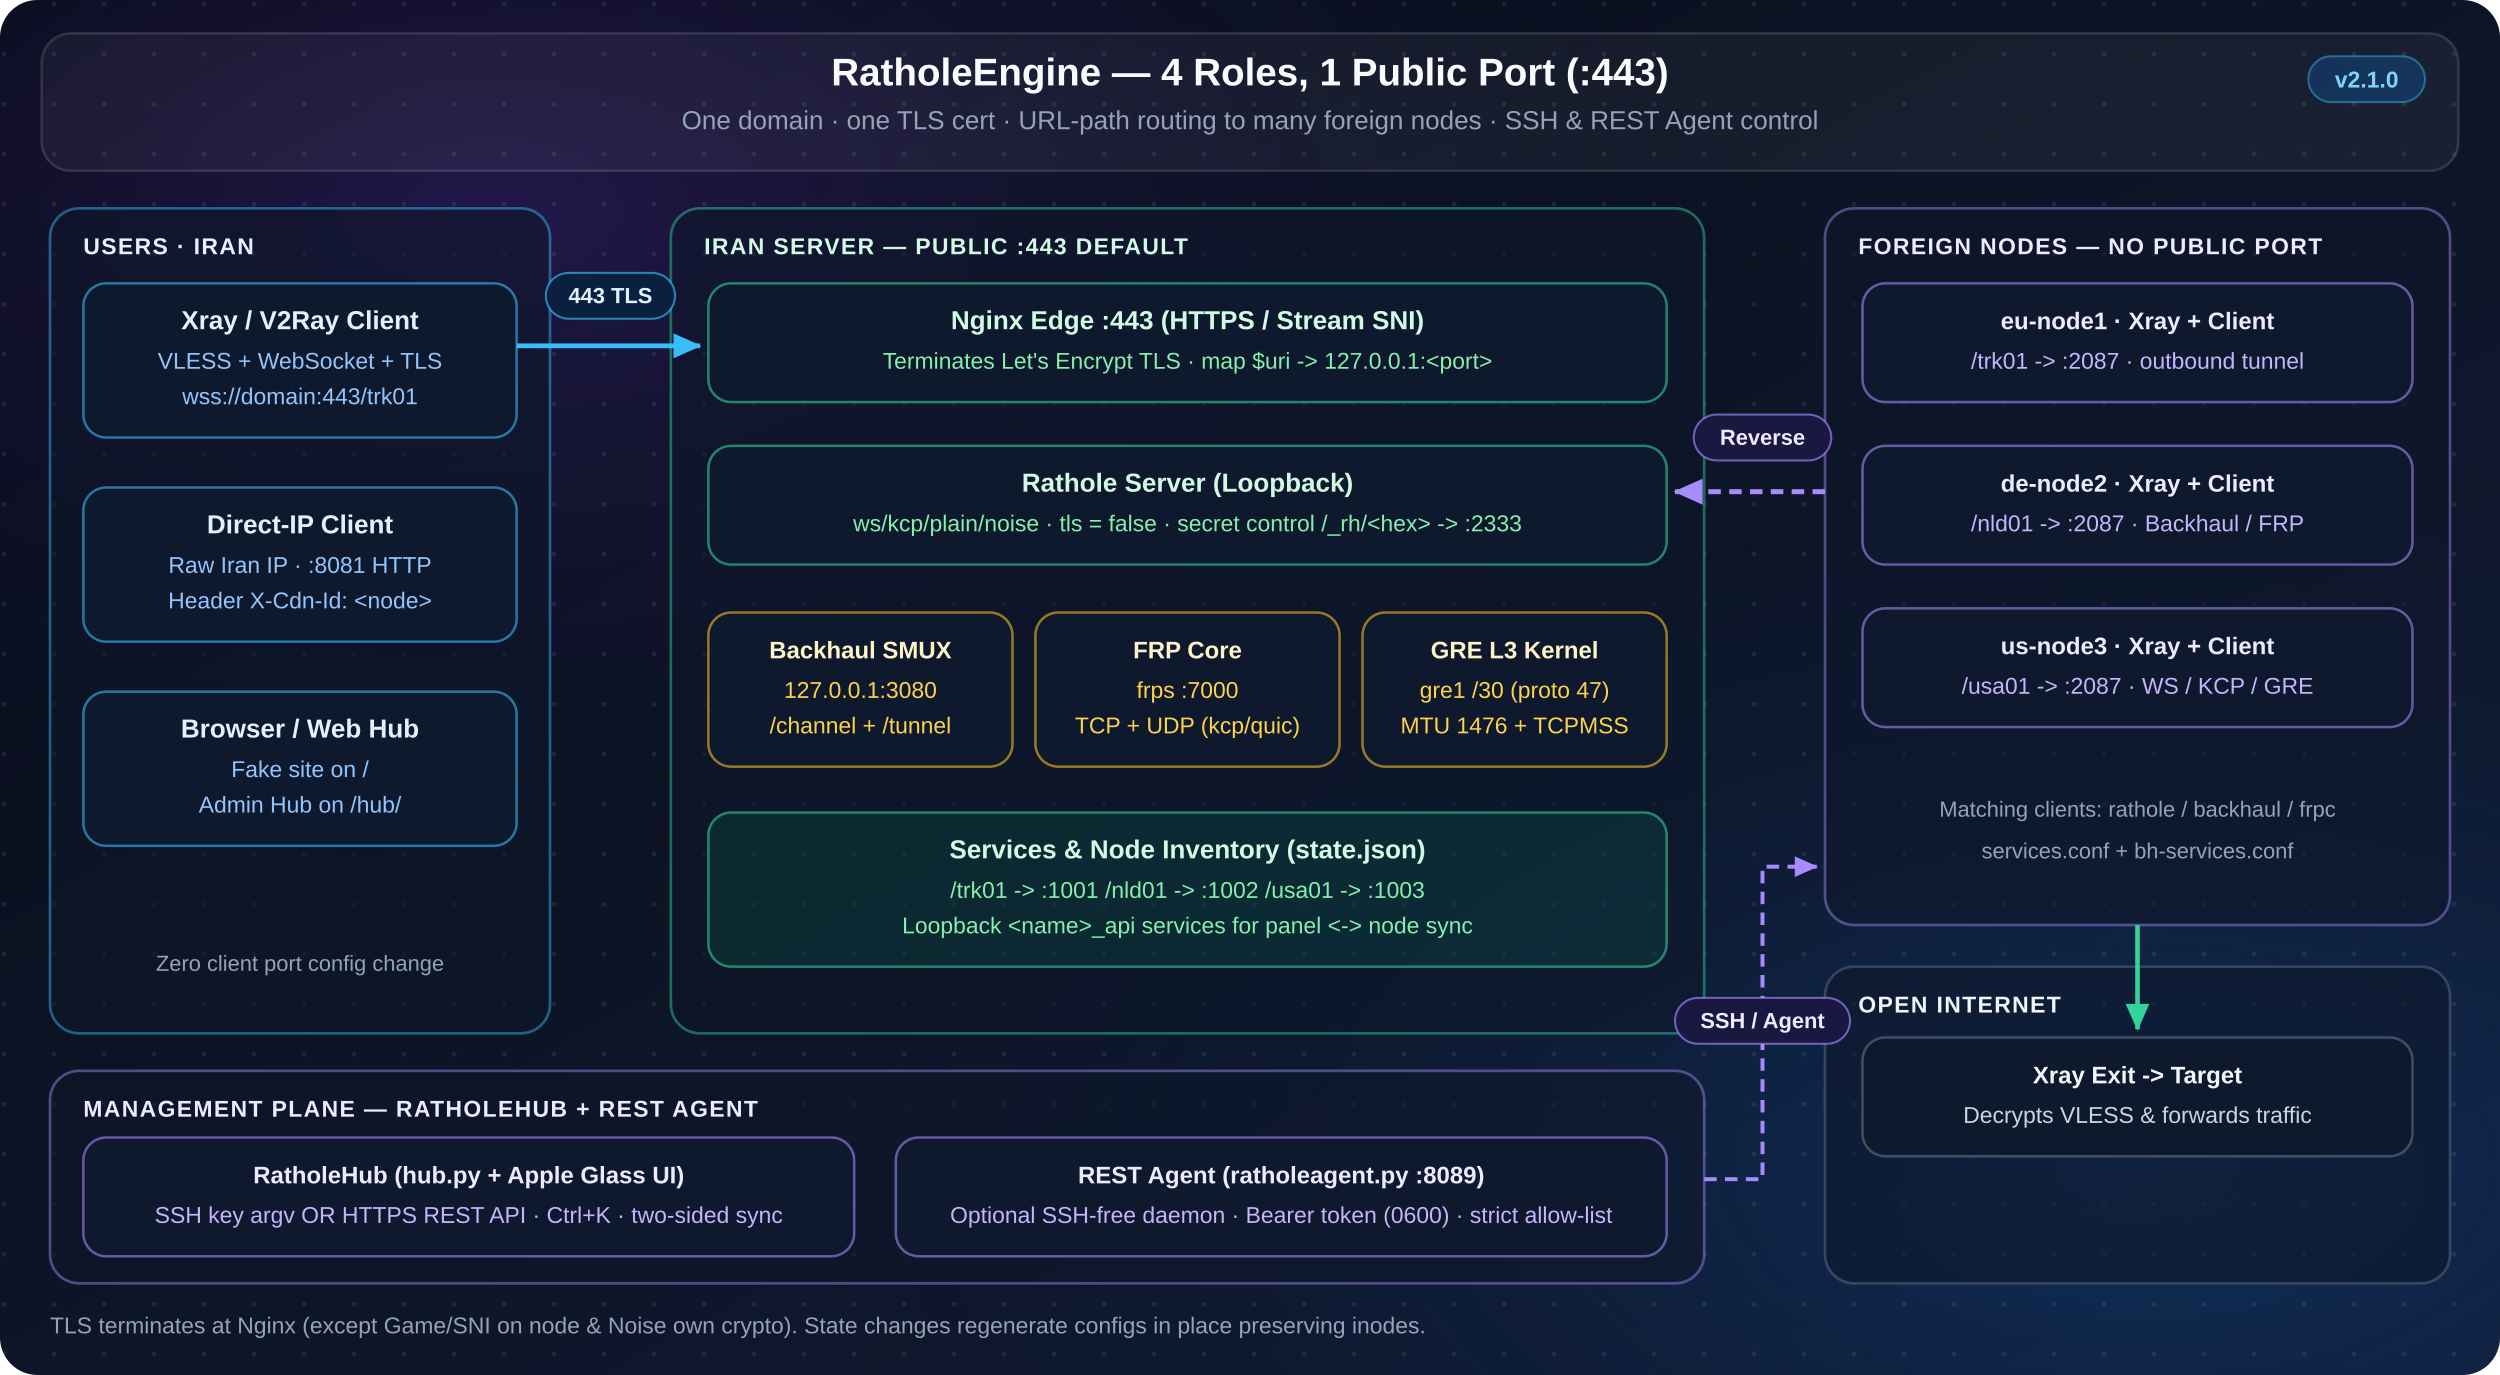
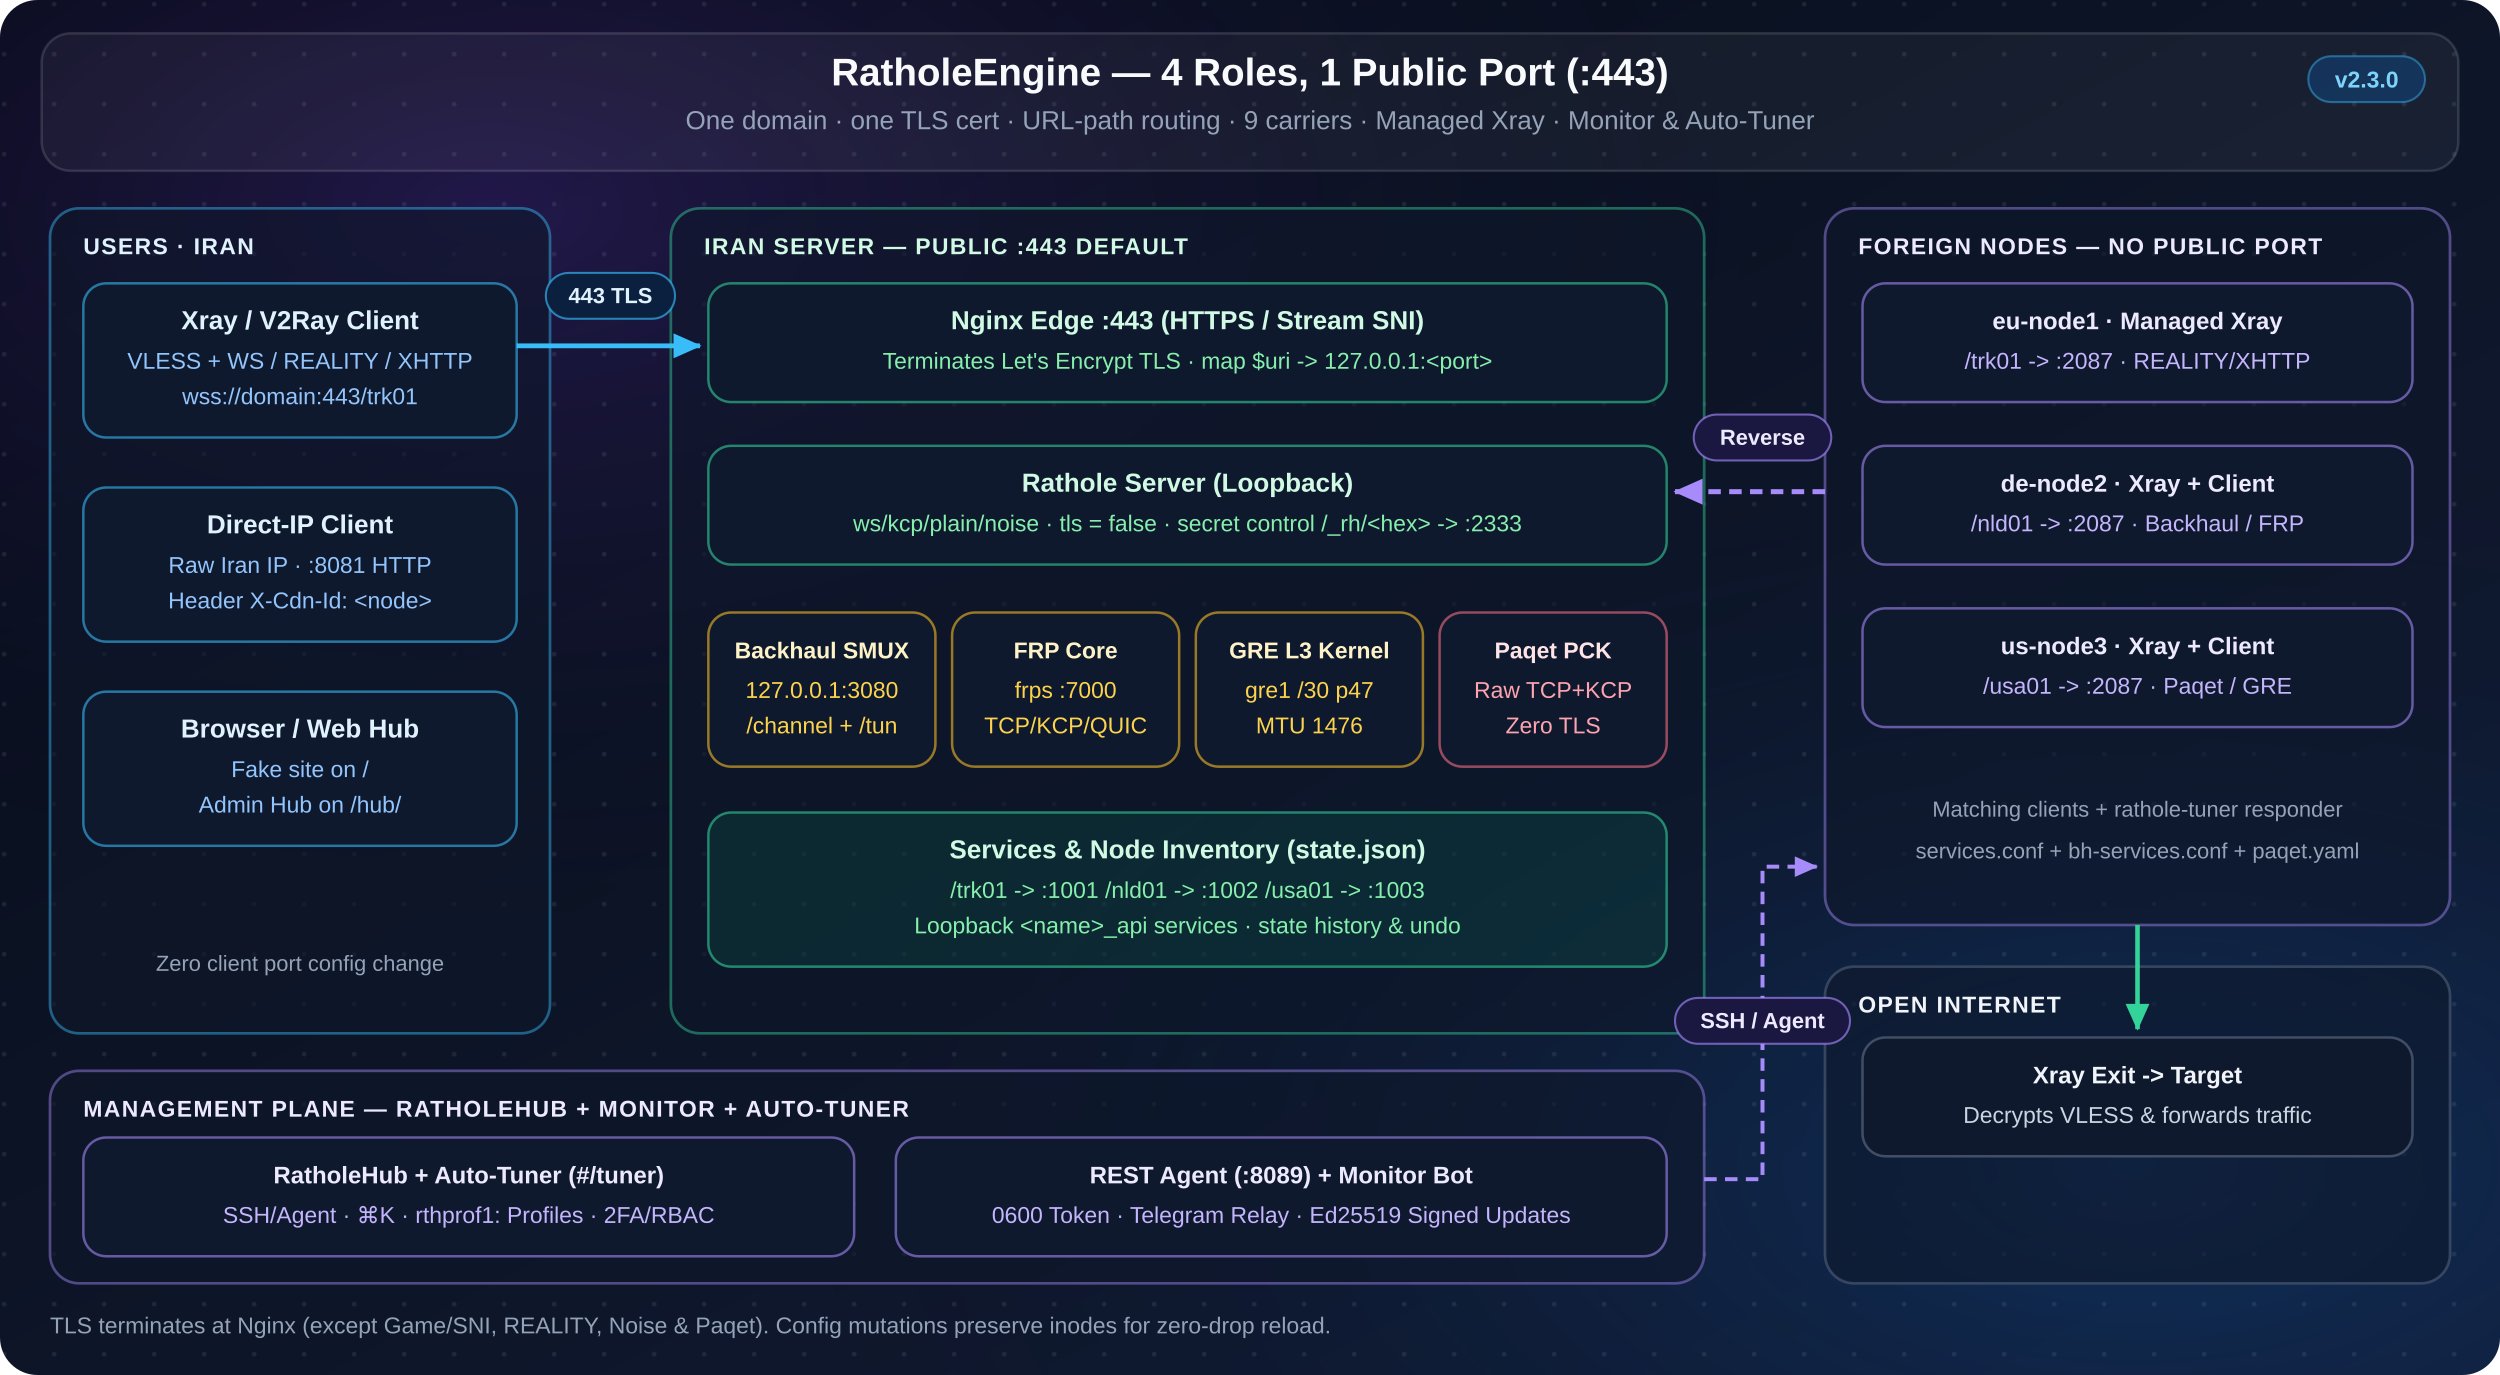
<svg xmlns="http://www.w3.org/2000/svg" viewBox="0 0 1200 660" width="1200" height="660" font-family="Segoe UI, system-ui, -apple-system, Arial, sans-serif">
  <defs>
    <linearGradient id="bgGrad" x1="0%" y1="0%" x2="100%" y2="100%">
      <stop offset="0%" stop-color="#060b16" />
      <stop offset="52%" stop-color="#0d1528" />
      <stop offset="100%" stop-color="#121c36" />
    </linearGradient>
    <radialGradient id="orbA" cx="20%" cy="15%" r="55%">
      <stop offset="0%" stop-color="rgba(124,58,237,0.22)" />
      <stop offset="100%" stop-color="rgba(0,0,0,0)" />
    </radialGradient>
    <radialGradient id="orbB" cx="85%" cy="85%" r="55%">
      <stop offset="0%" stop-color="rgba(10,132,255,0.20)" />
      <stop offset="100%" stop-color="rgba(0,0,0,0)" />
    </radialGradient>
    <pattern id="dotGrid" width="24" height="24" patternUnits="userSpaceOnUse">
      <circle cx="2" cy="2" r="1.15" fill="rgba(148,163,184,0.13)" />
    </pattern>
    <marker id="arr" viewBox="0 0 10 10" refX="8.5" refY="5" markerWidth="6.5" markerHeight="6.5" orient="auto">
      <path d="M0,1 L9,5 L0,9 z" fill="#38bdf8" />
    </marker>
    <marker id="arrV" viewBox="0 0 10 10" refX="8.5" refY="5" markerWidth="6.5" markerHeight="6.5" orient="auto">
      <path d="M0,1 L9,5 L0,9 z" fill="#a78bfa" />
    </marker>
    <marker id="arrG" viewBox="0 0 10 10" refX="8.5" refY="5" markerWidth="6.5" markerHeight="6.5" orient="auto">
      <path d="M0,1 L9,5 L0,9 z" fill="#34d399" />
    </marker>
    <marker id="arrR" viewBox="0 0 10 10" refX="8.5" refY="5" markerWidth="6.5" markerHeight="6.5" orient="auto">
      <path d="M0,1 L9,5 L0,9 z" fill="#fb7185" />
    </marker>
    <marker id="arrN" viewBox="0 0 10 10" refX="8.5" refY="5" markerWidth="6.5" markerHeight="6.5" orient="auto">
      <path d="M0,1 L9,5 L0,9 z" fill="#64748b" />
    </marker>
  </defs>
  <rect x="0" y="0" width="1200" height="660" rx="18" fill="url(#bgGrad)" />
  <rect x="0" y="0" width="1200" height="660" rx="18" fill="url(#orbA)" />
  <rect x="0" y="0" width="1200" height="660" rx="18" fill="url(#orbB)" />
  <rect x="0" y="0" width="1200" height="660" rx="18" fill="url(#dotGrid)" />
  <rect x="20" y="16" width="1160" height="66" rx="14" fill="rgba(255,255,255,0.05)" stroke="rgba(255,255,255,0.13)" stroke-width="1.2" />
  <text x="600.0" y="41" text-anchor="middle" fill="#f8fafc" font-size="18.5" font-weight="700">RatholeEngine — 4 Roles, 1 Public Port (:443)</text>
-   <text x="600.0" y="62" text-anchor="middle" fill="#94a3b8" font-size="12.5">One domain · one TLS cert · URL-path routing to many foreign nodes · SSH &amp; REST Agent control</text>
+   <text x="600.0" y="62" text-anchor="middle" fill="#94a3b8" font-size="12.5">One domain · one TLS cert · URL-path routing · 9 carriers · Managed Xray · Monitor &amp; Auto-Tuner</text>
  <rect x="1108" y="27" width="56" height="22" rx="11" fill="rgba(10,132,255,0.20)" stroke="rgba(56,189,248,0.45)" stroke-width="1" />
-   <text x="1136" y="42" text-anchor="middle" fill="#7dd3fc" font-size="11" font-weight="700">v2.1.0</text>
+   <text x="1136" y="42" text-anchor="middle" fill="#7dd3fc" font-size="11" font-weight="700">v2.3.0</text>
  <rect x="24" y="100" width="240" height="396" rx="14" fill="rgba(15,23,42,0.58)" stroke="#38bdf8" stroke-opacity="0.45" stroke-width="1.3" />
  <text x="40" y="122" font-size="11" font-weight="700" letter-spacing="0.06em" fill="#e0f2fe">USERS · IRAN</text>
  <rect x="40" y="136" width="208" height="74" rx="11" fill="#0f192e" stroke="#38bdf8" stroke-opacity="0.58" stroke-width="1.2" />
  <text x="144.0" y="158" text-anchor="middle" font-size="12.5" font-weight="700" fill="#e0f2fe">Xray / V2Ray Client</text>
-   <text x="144.0" y="177" text-anchor="middle" font-size="11" fill="#93c5fd">VLESS + WebSocket + TLS</text>
+   <text x="144.0" y="177" text-anchor="middle" font-size="11" fill="#93c5fd">VLESS + WS / REALITY / XHTTP</text>
  <text x="144.0" y="194" text-anchor="middle" font-size="11" fill="#93c5fd">wss://domain:443/trk01</text>
  <rect x="40" y="234" width="208" height="74" rx="11" fill="#0f192e" stroke="#38bdf8" stroke-opacity="0.58" stroke-width="1.2" />
  <text x="144.0" y="256" text-anchor="middle" font-size="12.5" font-weight="700" fill="#e0f2fe">Direct-IP Client</text>
  <text x="144.0" y="275" text-anchor="middle" font-size="11" fill="#93c5fd">Raw Iran IP · :8081 HTTP</text>
  <text x="144.0" y="292" text-anchor="middle" font-size="11" fill="#93c5fd">Header X-Cdn-Id: &lt;node&gt;</text>
  <rect x="40" y="332" width="208" height="74" rx="11" fill="#0f192e" stroke="#38bdf8" stroke-opacity="0.58" stroke-width="1.2" />
  <text x="144.0" y="354" text-anchor="middle" font-size="12.5" font-weight="700" fill="#e0f2fe">Browser / Web Hub</text>
  <text x="144.0" y="373" text-anchor="middle" font-size="11" fill="#93c5fd">Fake site on /</text>
  <text x="144.0" y="390" text-anchor="middle" font-size="11" fill="#93c5fd">Admin Hub on /hub/</text>
  <text x="144" y="466" text-anchor="middle" font-size="10.5" font-weight="500" fill="#94a3b8">Zero client port config change</text>
  <rect x="322" y="100" width="496" height="396" rx="14" fill="rgba(15,23,42,0.58)" stroke="#34d399" stroke-opacity="0.45" stroke-width="1.3" />
  <text x="338" y="122" font-size="11" font-weight="700" letter-spacing="0.06em" fill="#d1fae5">IRAN SERVER — PUBLIC :443 DEFAULT</text>
  <rect x="340" y="136" width="460" height="57" rx="11" fill="#0f192e" stroke="#34d399" stroke-opacity="0.58" stroke-width="1.2" />
  <text x="570.0" y="158" text-anchor="middle" font-size="12.5" font-weight="700" fill="#d1fae5">Nginx Edge :443 (HTTPS / Stream SNI)</text>
  <text x="570.0" y="177" text-anchor="middle" font-size="11" fill="#86efac">Terminates Let's Encrypt TLS · map $uri -&gt; 127.0.0.1:&lt;port&gt;</text>
  <rect x="340" y="214" width="460" height="57" rx="11" fill="#0f192e" stroke="#34d399" stroke-opacity="0.58" stroke-width="1.2" />
  <text x="570.0" y="236" text-anchor="middle" font-size="12.5" font-weight="700" fill="#d1fae5">Rathole Server (Loopback)</text>
  <text x="570.0" y="255" text-anchor="middle" font-size="11" fill="#86efac">ws/kcp/plain/noise · tls = false · secret control /_rh/&lt;hex&gt; -&gt; :2333</text>
-   <rect x="340" y="294" width="146" height="74" rx="11" fill="#0f192e" stroke="#fbbf24" stroke-opacity="0.58" stroke-width="1.2" />
-   <text x="413.0" y="316" text-anchor="middle" font-size="11.5" font-weight="700" fill="#fef3c7">Backhaul SMUX</text>
-   <text x="413.0" y="335" text-anchor="middle" font-size="11" fill="#fcd34d">127.0.0.1:3080</text>
-   <text x="413.0" y="352" text-anchor="middle" font-size="11" fill="#fcd34d">/channel + /tunnel</text>
-   <rect x="497" y="294" width="146" height="74" rx="11" fill="#0f192e" stroke="#fbbf24" stroke-opacity="0.58" stroke-width="1.2" />
-   <text x="570.0" y="316" text-anchor="middle" font-size="11.5" font-weight="700" fill="#fef3c7">FRP Core</text>
-   <text x="570.0" y="335" text-anchor="middle" font-size="11" fill="#fcd34d">frps :7000</text>
-   <text x="570.0" y="352" text-anchor="middle" font-size="11" fill="#fcd34d">TCP + UDP (kcp/quic)</text>
-   <rect x="654" y="294" width="146" height="74" rx="11" fill="#0f192e" stroke="#fbbf24" stroke-opacity="0.58" stroke-width="1.2" />
-   <text x="727.0" y="316" text-anchor="middle" font-size="11.5" font-weight="700" fill="#fef3c7">GRE L3 Kernel</text>
-   <text x="727.0" y="335" text-anchor="middle" font-size="11" fill="#fcd34d">gre1 /30 (proto 47)</text>
-   <text x="727.0" y="352" text-anchor="middle" font-size="11" fill="#fcd34d">MTU 1476 + TCPMSS</text>
+   <rect x="340" y="294" width="109" height="74" rx="11" fill="#0f192e" stroke="#fbbf24" stroke-opacity="0.58" stroke-width="1.2" />
+   <text x="394.5" y="316" text-anchor="middle" font-size="11" font-weight="700" fill="#fef3c7">Backhaul SMUX</text>
+   <text x="394.5" y="335" text-anchor="middle" font-size="11" fill="#fcd34d">127.0.0.1:3080</text>
+   <text x="394.5" y="352" text-anchor="middle" font-size="11" fill="#fcd34d">/channel + /tun</text>
+   <rect x="457" y="294" width="109" height="74" rx="11" fill="#0f192e" stroke="#fbbf24" stroke-opacity="0.58" stroke-width="1.2" />
+   <text x="511.5" y="316" text-anchor="middle" font-size="11" font-weight="700" fill="#fef3c7">FRP Core</text>
+   <text x="511.5" y="335" text-anchor="middle" font-size="11" fill="#fcd34d">frps :7000</text>
+   <text x="511.5" y="352" text-anchor="middle" font-size="11" fill="#fcd34d">TCP/KCP/QUIC</text>
+   <rect x="574" y="294" width="109" height="74" rx="11" fill="#0f192e" stroke="#fbbf24" stroke-opacity="0.58" stroke-width="1.2" />
+   <text x="628.5" y="316" text-anchor="middle" font-size="11" font-weight="700" fill="#fef3c7">GRE L3 Kernel</text>
+   <text x="628.5" y="335" text-anchor="middle" font-size="11" fill="#fcd34d">gre1 /30 p47</text>
+   <text x="628.5" y="352" text-anchor="middle" font-size="11" fill="#fcd34d">MTU 1476</text>
+   <rect x="691" y="294" width="109" height="74" rx="11" fill="#0f192e" stroke="#fb7185" stroke-opacity="0.58" stroke-width="1.2" />
+   <text x="745.5" y="316" text-anchor="middle" font-size="11" font-weight="700" fill="#ffe4e6">Paqet PCK</text>
+   <text x="745.5" y="335" text-anchor="middle" font-size="11" fill="#fda4af">Raw TCP+KCP</text>
+   <text x="745.5" y="352" text-anchor="middle" font-size="11" fill="#fda4af">Zero TLS</text>
  <rect x="340" y="390" width="460" height="74" rx="11" fill="rgba(16,185,129,0.12)" stroke="#34d399" stroke-opacity="0.58" stroke-width="1.2" />
  <text x="570.0" y="412" text-anchor="middle" font-size="12.5" font-weight="700" fill="#d1fae5">Services &amp; Node Inventory (state.json)</text>
  <text x="570.0" y="431" text-anchor="middle" font-size="11" fill="#86efac">/trk01 -&gt; :1001   /nld01 -&gt; :1002   /usa01 -&gt; :1003</text>
-   <text x="570.0" y="448" text-anchor="middle" font-size="11" fill="#86efac">Loopback &lt;name&gt;_api services for panel &lt;-&gt; node sync</text>
+   <text x="570.0" y="448" text-anchor="middle" font-size="11" fill="#86efac">Loopback &lt;name&gt;_api services · state history &amp; undo</text>
  <rect x="876" y="100" width="300" height="344" rx="14" fill="rgba(15,23,42,0.58)" stroke="#a78bfa" stroke-opacity="0.45" stroke-width="1.3" />
  <text x="892" y="122" font-size="11" font-weight="700" letter-spacing="0.06em" fill="#ede9fe">FOREIGN NODES — NO PUBLIC PORT</text>
  <rect x="894" y="136" width="264" height="57" rx="11" fill="#0f192e" stroke="#a78bfa" stroke-opacity="0.58" stroke-width="1.2" />
-   <text x="1026.0" y="158" text-anchor="middle" font-size="11.5" font-weight="700" fill="#ede9fe">eu-node1 · Xray + Client</text>
-   <text x="1026.0" y="177" text-anchor="middle" font-size="11" fill="#c4b5fd">/trk01 -&gt; :2087 · outbound tunnel</text>
+   <text x="1026.0" y="158" text-anchor="middle" font-size="11.5" font-weight="700" fill="#ede9fe">eu-node1 · Managed Xray</text>
+   <text x="1026.0" y="177" text-anchor="middle" font-size="11" fill="#c4b5fd">/trk01 -&gt; :2087 · REALITY/XHTTP</text>
  <rect x="894" y="214" width="264" height="57" rx="11" fill="#0f192e" stroke="#a78bfa" stroke-opacity="0.58" stroke-width="1.2" />
  <text x="1026.0" y="236" text-anchor="middle" font-size="11.5" font-weight="700" fill="#ede9fe">de-node2 · Xray + Client</text>
  <text x="1026.0" y="255" text-anchor="middle" font-size="11" fill="#c4b5fd">/nld01 -&gt; :2087 · Backhaul / FRP</text>
  <rect x="894" y="292" width="264" height="57" rx="11" fill="#0f192e" stroke="#a78bfa" stroke-opacity="0.58" stroke-width="1.2" />
  <text x="1026.0" y="314" text-anchor="middle" font-size="11.5" font-weight="700" fill="#ede9fe">us-node3 · Xray + Client</text>
-   <text x="1026.0" y="333" text-anchor="middle" font-size="11" fill="#c4b5fd">/usa01 -&gt; :2087 · WS / KCP / GRE</text>
-   <text x="1026" y="392" text-anchor="middle" font-size="10.5" font-weight="500" fill="#94a3b8">Matching clients: rathole / backhaul / frpc</text>
-   <text x="1026" y="412" text-anchor="middle" font-size="10.5" font-weight="500" fill="#94a3b8">services.conf + bh-services.conf</text>
+   <text x="1026.0" y="333" text-anchor="middle" font-size="11" fill="#c4b5fd">/usa01 -&gt; :2087 · Paqet / GRE</text>
+   <text x="1026" y="392" text-anchor="middle" font-size="10.5" font-weight="500" fill="#94a3b8">Matching clients + rathole-tuner responder</text>
+   <text x="1026" y="412" text-anchor="middle" font-size="10.5" font-weight="500" fill="#94a3b8">services.conf + bh-services.conf + paqet.yaml</text>
  <rect x="876" y="464" width="300" height="152" rx="14" fill="rgba(15,23,42,0.58)" stroke="#64748b" stroke-opacity="0.45" stroke-width="1.3" />
  <text x="892" y="486" font-size="11" font-weight="700" letter-spacing="0.06em" fill="#f1f5f9">OPEN INTERNET</text>
  <rect x="894" y="498" width="264" height="57" rx="11" fill="#0f192e" stroke="#64748b" stroke-opacity="0.58" stroke-width="1.2" />
  <text x="1026.0" y="520" text-anchor="middle" font-size="11.5" font-weight="700" fill="#f1f5f9">Xray Exit -&gt; Target</text>
  <text x="1026.0" y="539" text-anchor="middle" font-size="11" fill="#cbd5e1">Decrypts VLESS &amp; forwards traffic</text>
  <rect x="24" y="514" width="794" height="102" rx="14" fill="rgba(15,23,42,0.58)" stroke="#a78bfa" stroke-opacity="0.45" stroke-width="1.3" />
-   <text x="40" y="536" font-size="11" font-weight="700" letter-spacing="0.06em" fill="#ede9fe">MANAGEMENT PLANE — RATHOLEHUB + REST AGENT</text>
+   <text x="40" y="536" font-size="11" font-weight="700" letter-spacing="0.06em" fill="#ede9fe">MANAGEMENT PLANE — RATHOLEHUB + MONITOR + AUTO-TUNER</text>
  <rect x="40" y="546" width="370" height="57" rx="11" fill="#0f192e" stroke="#a78bfa" stroke-opacity="0.58" stroke-width="1.2" />
-   <text x="225.0" y="568" text-anchor="middle" font-size="11.5" font-weight="700" fill="#ede9fe">RatholeHub (hub.py + Apple Glass UI)</text>
-   <text x="225.0" y="587" text-anchor="middle" font-size="11" fill="#c4b5fd">SSH key argv OR HTTPS REST API · Ctrl+K · two-sided sync</text>
+   <text x="225.0" y="568" text-anchor="middle" font-size="11.5" font-weight="700" fill="#ede9fe">RatholeHub + Auto-Tuner (#/tuner)</text>
+   <text x="225.0" y="587" text-anchor="middle" font-size="11" fill="#c4b5fd">SSH/Agent · ⌘K · rthprof1: Profiles · 2FA/RBAC</text>
  <rect x="430" y="546" width="370" height="57" rx="11" fill="#0f192e" stroke="#a78bfa" stroke-opacity="0.58" stroke-width="1.2" />
-   <text x="615.0" y="568" text-anchor="middle" font-size="11.5" font-weight="700" fill="#ede9fe">REST Agent (ratholeagent.py :8089)</text>
-   <text x="615.0" y="587" text-anchor="middle" font-size="11" fill="#c4b5fd">Optional SSH-free daemon · Bearer token (0600) · strict allow-list</text>
+   <text x="615.0" y="568" text-anchor="middle" font-size="11.5" font-weight="700" fill="#ede9fe">REST Agent (:8089) + Monitor Bot</text>
+   <text x="615.0" y="587" text-anchor="middle" font-size="11" fill="#c4b5fd">0600 Token · Telegram Relay · Ed25519 Signed Updates</text>
  <line x1="248" y1="166" x2="336" y2="166" stroke="#38bdf8" stroke-width="2.3" marker-end="url(#arr)" />
  <rect x="262.0" y="131.0" width="62" height="22" rx="11.0" fill="#0b1324" stroke="#38bdf8" stroke-opacity="0.65" stroke-width="1" />
  <rect x="262.0" y="131.0" width="62" height="22" rx="11.0" fill="rgba(10,132,255,0.12)" />
  <text x="293" y="145.5" text-anchor="middle" font-size="10.5" font-weight="700" fill="#e0f2fe">443 TLS</text>
  <line x1="876" y1="236" x2="804" y2="236" stroke="#a78bfa" stroke-width="2.4" stroke-dasharray="6 4" marker-end="url(#arrV)" />
  <rect x="813.0" y="199.0" width="66" height="22" rx="11.0" fill="#0b1324" stroke="#a78bfa" stroke-opacity="0.65" stroke-width="1" />
  <rect x="813.0" y="199.0" width="66" height="22" rx="11.0" fill="rgba(124,58,237,0.14)" />
  <text x="846" y="213.5" text-anchor="middle" font-size="10.5" font-weight="700" fill="#ede9fe">Reverse</text>
  <line x1="1026" y1="444" x2="1026" y2="494" stroke="#34d399" stroke-width="2.2" marker-end="url(#arrG)" />
  <path d="M 818 566 L 846 566 L 846 416 L 872 416" fill="none" stroke="#a78bfa" stroke-width="1.9" stroke-dasharray="6 4" marker-end="url(#arrV)" />
  <rect x="804.0" y="479.0" width="84" height="22" rx="11.0" fill="#0b1324" stroke="#a78bfa" stroke-opacity="0.65" stroke-width="1" />
  <rect x="804.0" y="479.0" width="84" height="22" rx="11.0" fill="rgba(124,58,237,0.14)" />
  <text x="846" y="493.5" text-anchor="middle" font-size="10.5" font-weight="700" fill="#ede9fe">SSH / Agent</text>
-   <text x="24" y="640" text-anchor="start" font-size="11" font-weight="500" fill="#94a3b8">TLS terminates at Nginx (except Game/SNI on node &amp; Noise own crypto). State changes regenerate configs in place preserving inodes.</text>
+   <text x="24" y="640" text-anchor="start" font-size="11" font-weight="500" fill="#94a3b8">TLS terminates at Nginx (except Game/SNI, REALITY, Noise &amp; Paqet). Config mutations preserve inodes for zero-drop reload.</text>
</svg>
